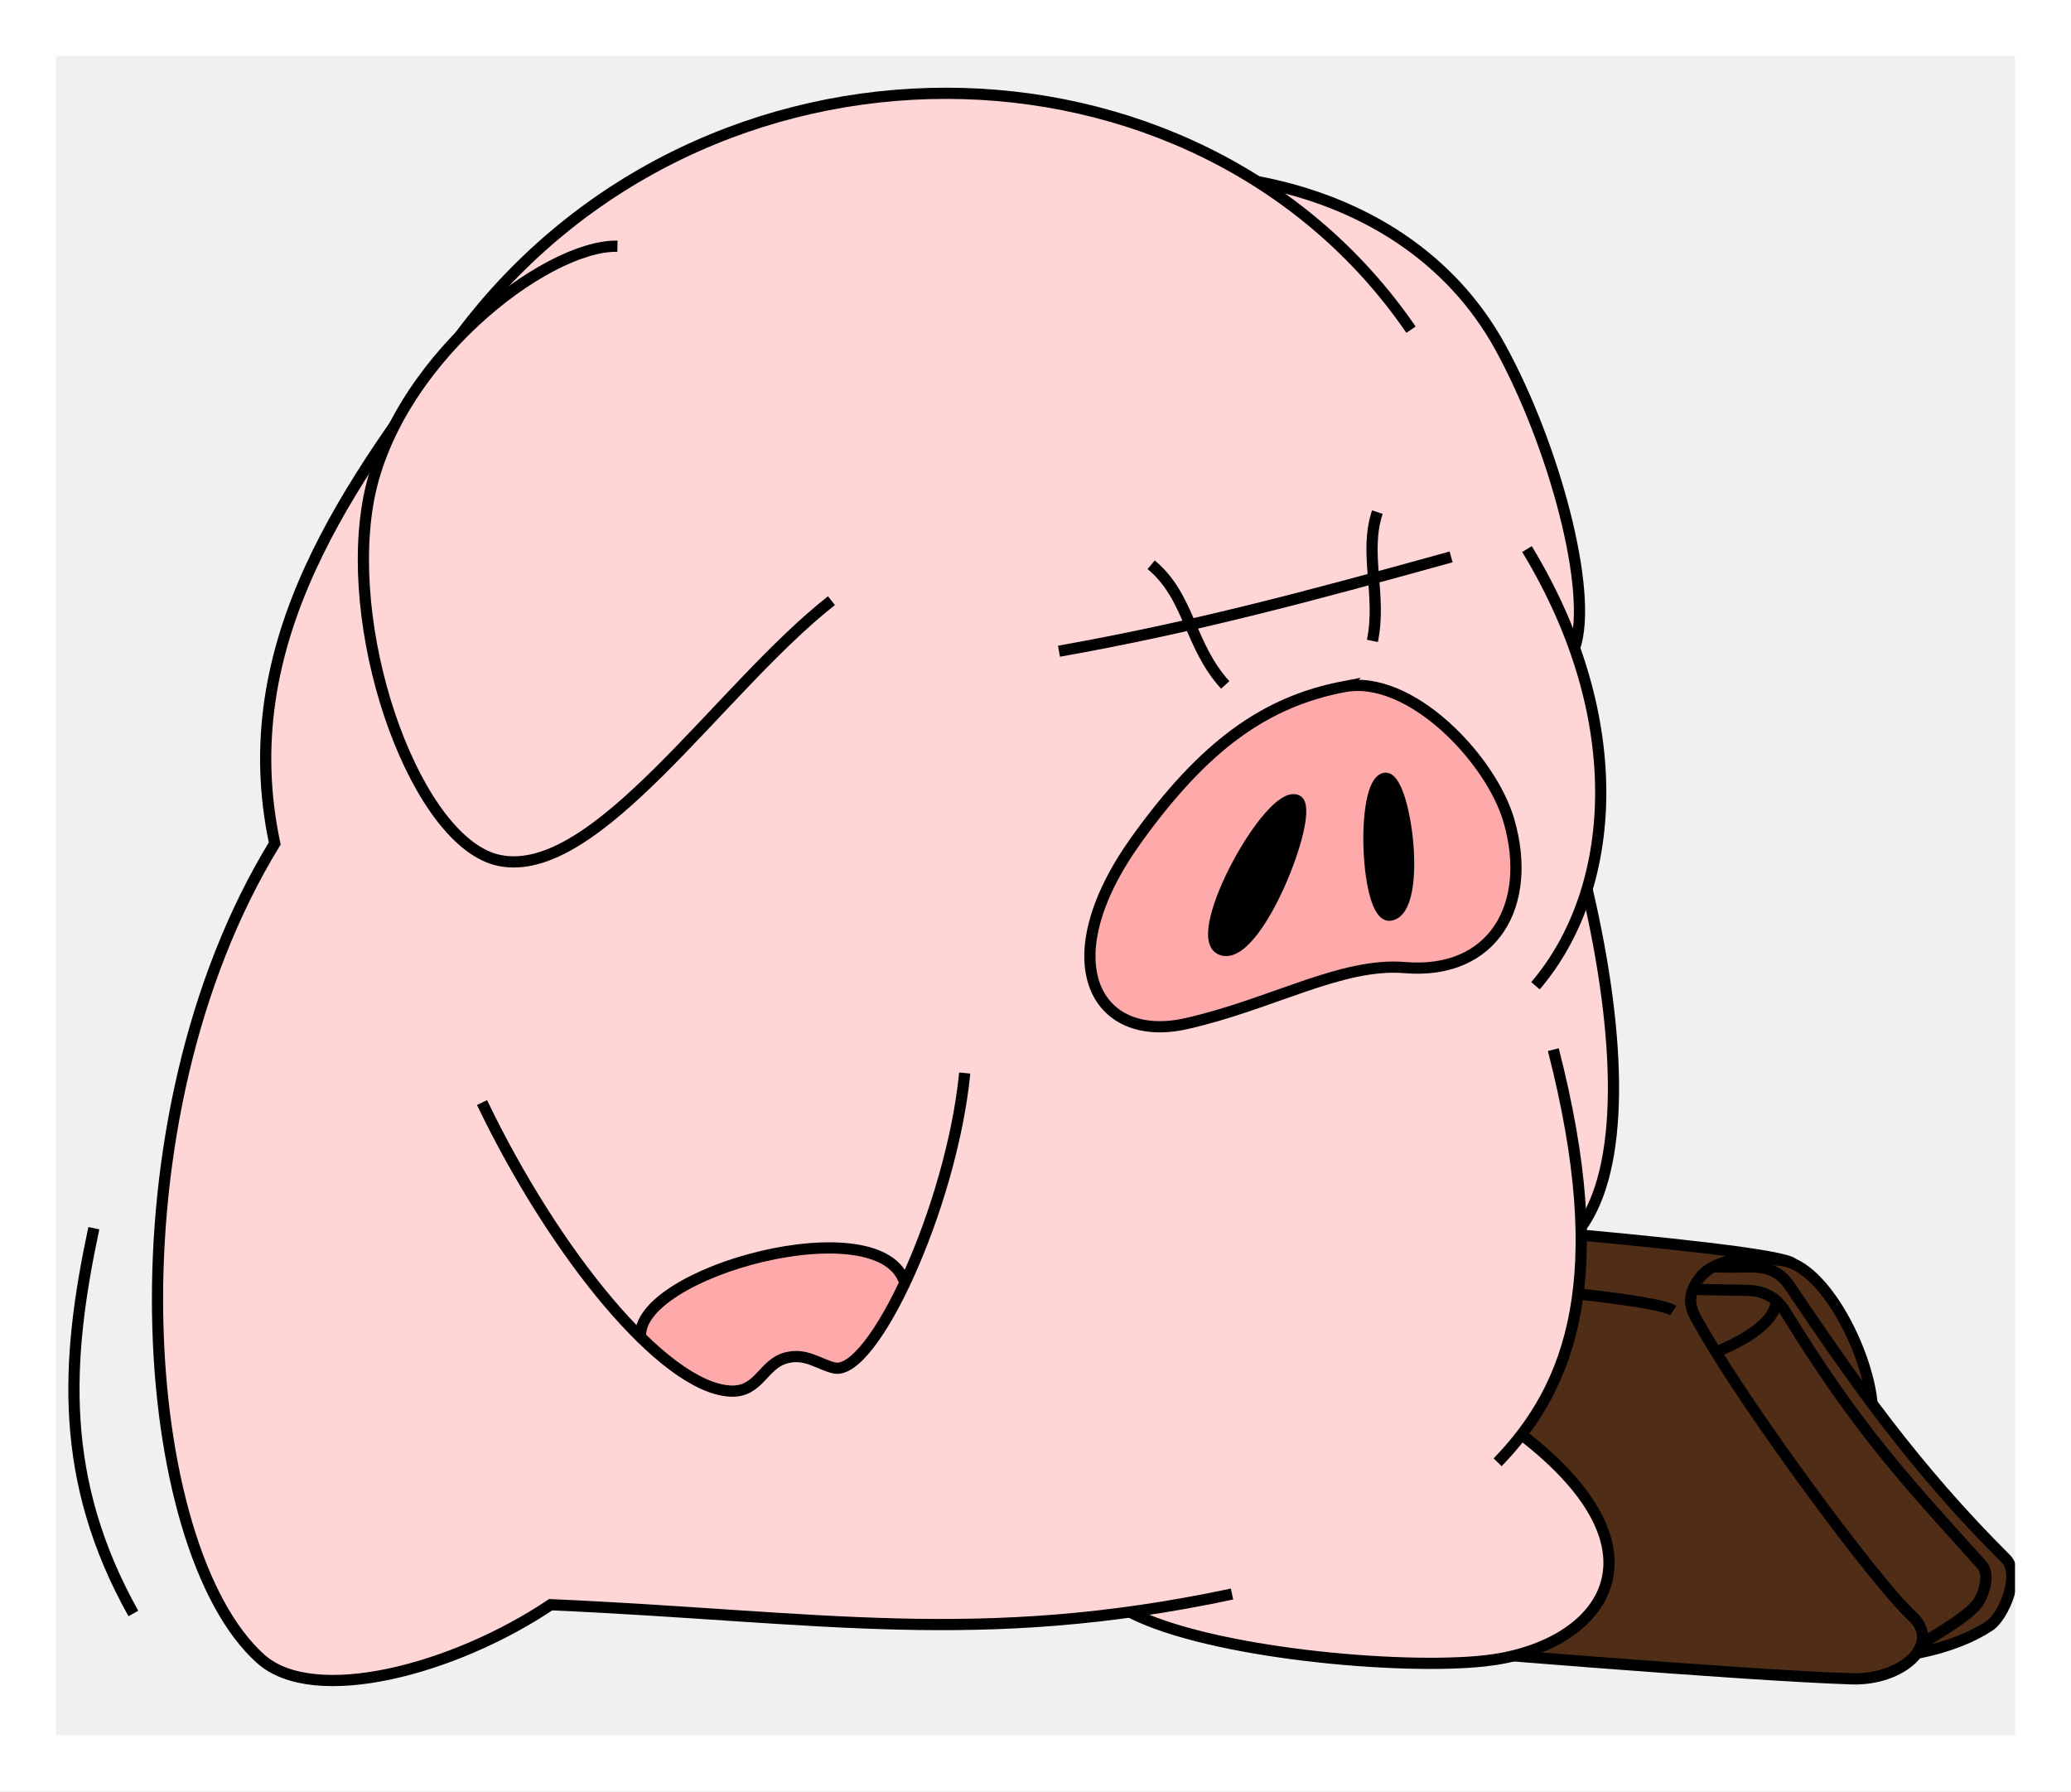
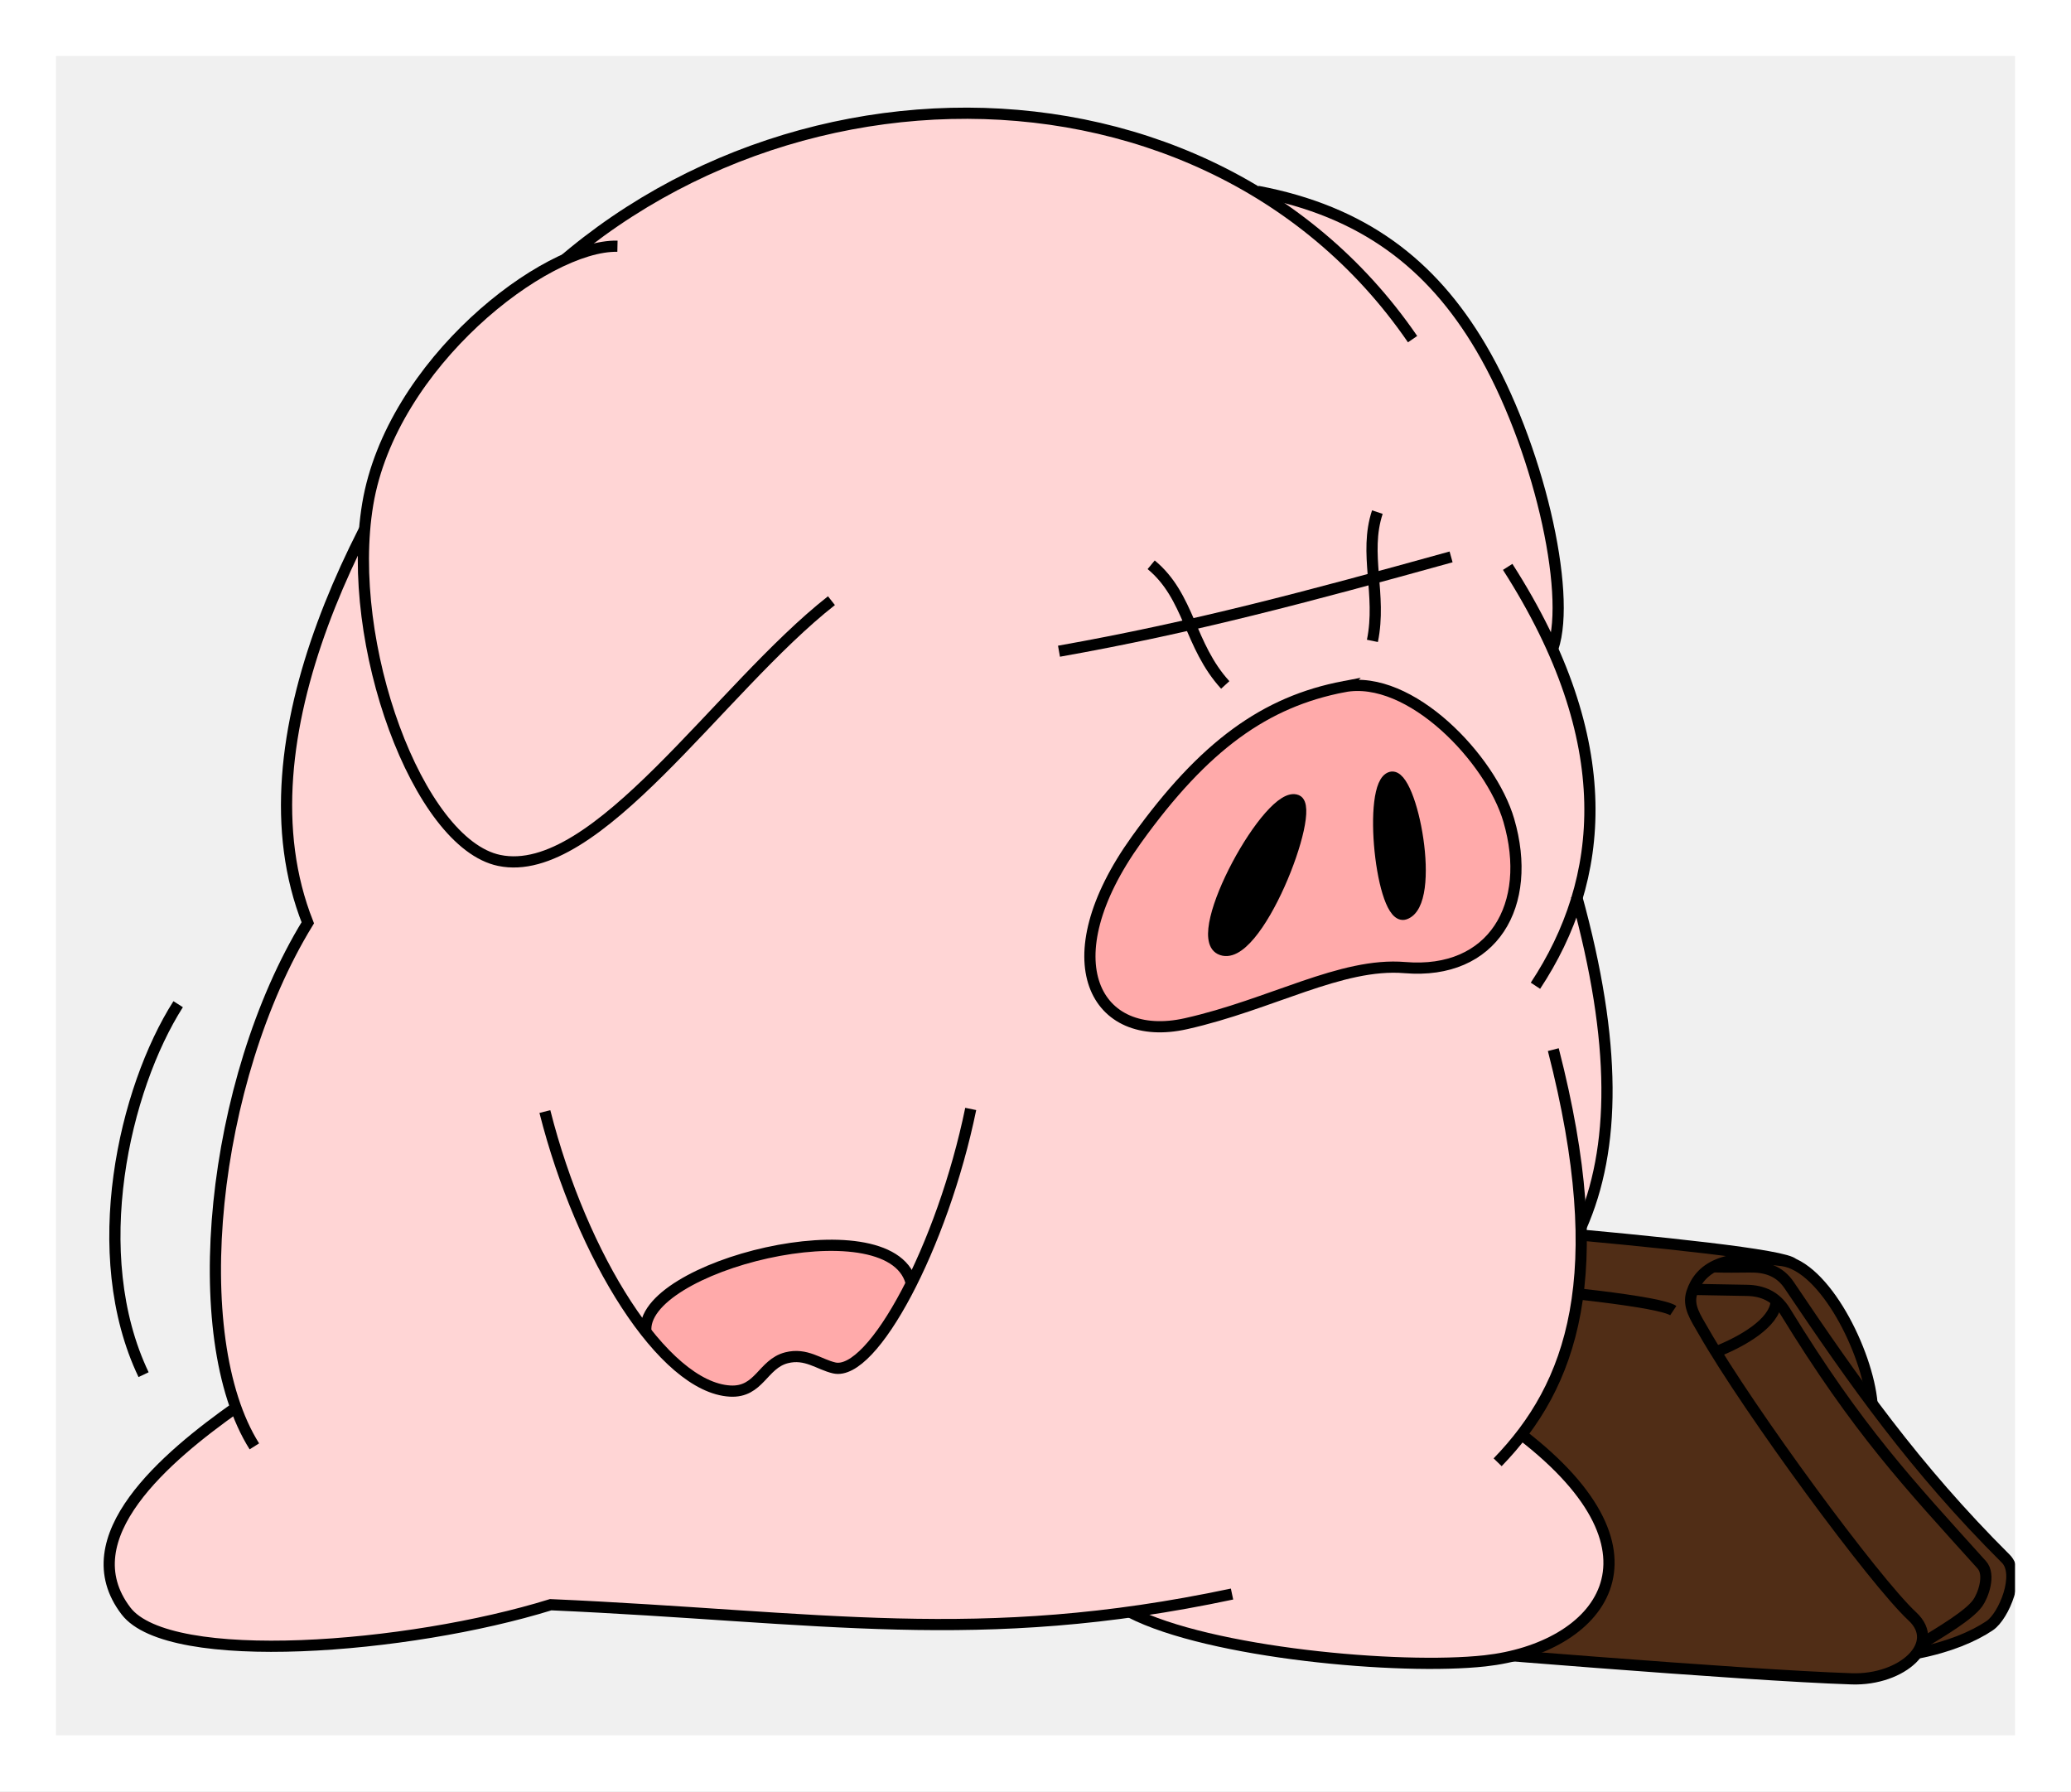
<svg xmlns="http://www.w3.org/2000/svg" xmlns:xlink="http://www.w3.org/1999/xlink" width="370" height="320" id="svg2" version="1.1" enable-background="new">
  <defs id="defs4">
    <linearGradient id="linearGradient12499-5-3">
      <stop id="stop12501-0-8" offset="0" style="stop-color:#ffd5d5;stop-opacity:1;" />
      <stop id="stop12503-9-9" offset="1" style="stop-color:#ffd5d5;stop-opacity:0;" />
    </linearGradient>
    <linearGradient id="linearGradient12499-5">
      <stop id="stop12501-0" offset="0" style="stop-color:#ffd5d5;stop-opacity:1;" />
      <stop id="stop12503-9" offset="1" style="stop-color:#ffd5d5;stop-opacity:0;" />
    </linearGradient>
    <linearGradient id="linearGradient12499-8">
      <stop id="stop12501-6" offset="0" style="stop-color:#ffd5d5;stop-opacity:1;" />
      <stop id="stop12503-0" offset="1" style="stop-color:#ffd5d5;stop-opacity:0;" />
    </linearGradient>
    <linearGradient gradientTransform="translate(0,-7)" gradientUnits="userSpaceOnUse" y2="78.526" x2="178.782" y1="135.026" x1="175.86" id="linearGradient12505-2" xlink:href="#linearGradient12499-8" />
    <linearGradient id="linearGradient12499-9">
      <stop id="stop12501-8" offset="0" style="stop-color:#ffd5d5;stop-opacity:1;" />
      <stop id="stop12503-6" offset="1" style="stop-color:#ffd5d5;stop-opacity:0;" />
    </linearGradient>
    <linearGradient gradientTransform="translate(0,-7)" gradientUnits="userSpaceOnUse" y2="78.526" x2="178.782" y1="135.026" x1="175.86" id="linearGradient12505-1" xlink:href="#linearGradient12499-9" />
    <linearGradient id="linearGradient12499">
      <stop id="stop12501" offset="0" style="stop-color:#ffd5d5;stop-opacity:1;" />
      <stop id="stop12503" offset="1" style="stop-color:#ffd5d5;stop-opacity:0;" />
    </linearGradient>
    <linearGradient xlink:href="#linearGradient12499" id="linearGradient4842" gradientUnits="userSpaceOnUse" gradientTransform="matrix(0.9832367,-0.1823339,0.1823339,0.9832367,74.73669,42.60225)" x1="175.86" y1="135.026" x2="180.123" y2="104.201" />
    <linearGradient xlink:href="#linearGradient12499-5" id="linearGradient4848" gradientUnits="userSpaceOnUse" gradientTransform="matrix(0.9958606,-0.09089341,0.09089341,0.9958606,90.23407,51.0497)" x1="184.389" y1="140.775" x2="178.004" y2="106.502" />
    <linearGradient xlink:href="#linearGradient12499-5-3" id="linearGradient4854" gradientUnits="userSpaceOnUse" gradientTransform="matrix(0.9985031,0.05469451,-0.05469451,0.9985031,114.0699,56.17685)" x1="186.741" y1="139.741" x2="168.636" y2="87.226" />
  </defs>
  <g id="layer2" style="display:none">
    <path style="fill:none;stroke:#0000ff;stroke-width:1px;stroke-linecap:butt;stroke-linejoin:miter;stroke-opacity:1" d="M 10,310 360,10" id="path3025" />
    <path style="fill:none;stroke:#0000ff;stroke-width:1px;stroke-linecap:butt;stroke-linejoin:miter;stroke-opacity:1" d="M 10,10 360,310" id="path3027" />
    <path style="fill:none;stroke:#ff0000;stroke-width:1px;stroke-linecap:butt;stroke-linejoin:miter;stroke-opacity:1;display:inline" d="m 10,0 0,320" id="path3006" />
    <path style="fill:none;stroke:#ff0000;stroke-width:1px;stroke-linecap:butt;stroke-linejoin:miter;stroke-opacity:1;display:inline" d="m 360,0 0,320" id="path3010" />
    <path style="fill:none;stroke:#ff0000;stroke-width:1px;stroke-linecap:butt;stroke-linejoin:miter;stroke-opacity:1;display:inline" d="M 0,10 370,10" id="path3016" />
    <path transform="translate(84.7158,27.7117)" style="fill:none;stroke:#ff0000;stroke-width:1px;stroke-linecap:butt;stroke-linejoin:miter;stroke-opacity:1;display:inline" d="m -84.716,282.288 370,0" id="path3018" />
  </g>
  <g id="layer3">
    <path id="path5897-2" d="m 330.907,300.028 c -19.69,-0.633 -73.583,-5.184 -84.882,-6.08 -6.099,-0.484 -7.188,-4.156 -8.872,-6.839 -2.836,-4.518 -26.474,-49.144 -27.941,-53.424 -3.938,-11.492 8.492,-17.925 19.705,-17.271 0,0 87.012,7.283 89.992,8.678 7.491,3.507 14.803,16.485 15.762,25.936 7.03,9.398 14.504,18.336 23.761,27.556 2.744,2.733 -0.331,10.224 -2.886,11.944 -2.93,1.973 -5.657,3.568 -13.001,4.734 -2.291,2.894 -6.412,4.791 -11.639,4.767 z" style="fill:#502d16;stroke:none;display:inline" />
    <path id="path5895" d="m 306.12,226.304 c 1.813,0.07 4.652,0.056 6.517,0.024 2.844,-0.049 5.303,0.721 7.003,3.245 11.697,17.365 22.456,32.692 38.72,48.891 2.744,2.733 -0.331,10.224 -2.886,11.944 -2.93,1.973 -7.256,3.796 -12.914,4.911 m -43.617,-61.193 c -4.889,-3.246 -71.852,-7.591 -76.549,-7.9 -3.317,-0.218 -9.041,0.587 -10.69,2.137" style="fill:none;stroke:#000000;stroke-width:2;stroke-linecap:butt;stroke-linejoin:miter;stroke-opacity:1;display:inline" />
    <path id="path5897" d="m 320.401,225.795 c -2.49,-3.197 -91.555,-9.502 -91.555,-9.502 -11.213,-0.654 -23.643,5.779 -19.705,17.271 1.467,4.281 25.105,48.906 27.941,53.424 1.684,2.683 2.773,6.355 8.872,6.839 11.299,0.897 65.192,5.447 84.882,6.08 8.999,0.289 16.173,-6.198 10.81,-11.166 -6.72,-6.225 -29.161,-36.704 -37.286,-50.892 -1.427,-2.492 -2.891,-4.518 -2.09,-6.964 1.38,-4.213 5.484,-7.12 16.145,-5.697 7.56,1.009 15.226,16.267 16.034,25.512" style="fill:none;stroke:#000000;stroke-width:2;stroke-linecap:butt;stroke-linejoin:miter;stroke-opacity:1;display:inline" />
    <path id="path5901" d="m 317.313,232.674 c -0.365,3.627 -5.82,6.896 -10.784,8.843" style="fill:none;stroke:#000000;stroke-width:2;stroke-linecap:butt;stroke-linejoin:miter;stroke-opacity:1;display:inline" />
    <path id="path4188" d="m 302.58,230.341 9.556,0.173 c 2.695,0.049 5.122,1.018 6.787,3.732 13.109,21.373 21.962,30.668 35.131,45.29 1.616,1.794 0.22,5.523 -0.713,6.828 -1.567,2.191 -6.405,5.032 -10.238,7.389" style="fill:none;stroke:#000000;stroke-width:2;stroke-linecap:butt;stroke-linejoin:miter;stroke-opacity:1;display:inline" />
  </g>
  <g id="layer11" style="display:inline">
    <g id="layer2-8" style="display:none" transform="translate(0.7613264,-5.65168)">
      <path style="fill:none;stroke:#0000ff;stroke-width:1px;stroke-linecap:butt;stroke-linejoin:miter;stroke-opacity:1" d="M 10.004,310 359.996,10.004" id="path3025-8" />
      <path style="fill:none;stroke:#0000ff;stroke-width:1px;stroke-linecap:butt;stroke-linejoin:miter;stroke-opacity:1" d="M 10.004,10 359.996,310.004" id="path3027-2" />
      <path style="fill:none;stroke:#ff0000;stroke-width:1px;stroke-linecap:butt;stroke-linejoin:miter;stroke-opacity:1;display:inline" d="M 9.997,-0.001 10,320" id="path3006-4" />
      <path style="fill:none;stroke:#ff0000;stroke-width:1px;stroke-linecap:butt;stroke-linejoin:miter;stroke-opacity:1;display:inline" d="M 360.004,0.004 359.996,319.996" id="path3010-5" />
      <path style="fill:none;stroke:#ff0000;stroke-width:1px;stroke-linecap:butt;stroke-linejoin:miter;stroke-opacity:1;display:inline" d="M 0,10 370,10" id="path3016-5" />
      <path transform="translate(84.7158,27.7117)" style="fill:none;stroke:#ff0000;stroke-width:1px;stroke-linecap:butt;stroke-linejoin:miter;stroke-opacity:1;display:inline" d="m -84.715,282.291 370.003,-0.003" id="path3018-1" />
    </g>
    <g transform="translate(85.47712,22.06002)" id="g3744" style="display:none">
      <g transform="matrix(0.7273112,0,0,0.6889523,-807.611,-370.8779)" id="g3746" style="stroke:#ff6600;stroke-width:1.413;display:inline">
        <path style="fill:none;stroke:#ff6600;stroke-width:1.413;stroke-linecap:butt;stroke-linejoin:miter;stroke-opacity:1;display:inline" d="m 1077.644,850.162 c 4.238,-10.465 60.466,-9.42 64.519,1.765" id="path3748" />
        <path style="fill:none;stroke:#ff6600;stroke-width:1.413;stroke-linecap:butt;stroke-linejoin:miter;stroke-opacity:1;display:inline" d="m 1049.209,901.738 c -9.866,22.591 -6.285,43.636 17.65,44.124 21.398,0.436 81.023,0.159 92.366,0.196 13.422,0.044 14.501,-12.769 -6.471,-23.729" id="path3750" />
        <path style="fill:none;stroke:#ff6600;stroke-width:1.413;stroke-linecap:butt;stroke-linejoin:miter;stroke-opacity:1;display:inline" d="m 1258.16,926.741 c 2.451,4.216 3.584,7.974 12.649,7.746 7.147,-0.18 77.786,0.425 93.475,-0.262 8.567,-0.375 44.068,-16.642 -24.642,-52.883" id="path3752" />
        <path style="fill:none;stroke:#ff6600;stroke-width:1.413;stroke-linecap:butt;stroke-linejoin:miter;stroke-opacity:1;display:inline" d="m 1325.404,573.507 c -42.112,-65.796 -161.591,-82.031 -222.445,-5.538" id="path3754" />
        <path style="fill:none;stroke:#ff6600;stroke-width:1.413;stroke-linecap:butt;stroke-linejoin:miter;stroke-opacity:1;display:inline" d="m 1363.976,666.692 c 4.646,-14.442 11.215,-51.424 -4.714,-82.137 -9.222,-17.78 -26.493,-29.622 -52.794,-33.12" id="path3756" />
        <path style="fill:none;stroke:#ff6600;stroke-width:1.413;stroke-linecap:butt;stroke-linejoin:miter;stroke-opacity:1;display:inline" d="m 1119.981,565.616 c -17.689,-0.403 -53.997,11.01 -59.775,47.551 -5.697,36.023 8.335,90.181 28.288,94.572 23.819,5.241 58.099,-43.128 85.697,-66.006" id="path3758" />
        <path style="fill:none;stroke:#ff6600;stroke-width:1.413;stroke-linecap:butt;stroke-linejoin:miter;stroke-opacity:1;display:inline" d="m 1059.651,626.428 c -8.339,17.438 -10.436,29.322 -13.776,45.332 -17.889,21.758 -81.909,171.327 17.104,239.543" id="path3760" />
        <path style="fill:none;stroke:#ff6600;stroke-width:1.413;stroke-linecap:butt;stroke-linejoin:miter;stroke-opacity:1;display:inline" d="m 1063.472,810.88 c 8.947,36.879 24.424,59.552 30.707,59.101 7.205,-0.518 7.094,-3.984 13.173,-4.299 7.118,-0.369 9.636,3.966 12.987,5.909 8.498,4.928 32.423,-31.432 44.604,-64.039" id="path3762" />
        <path style="fill:none;stroke:#ff6600;stroke-width:1.413;stroke-linecap:butt;stroke-linejoin:miter;stroke-opacity:1;display:inline" d="m 1247.13,656.708 c 9.094,7.928 19.251,16.114 27.779,28.131" id="path3764" />
        <path style="fill:none;stroke:#ff6600;stroke-width:1.413;stroke-linecap:butt;stroke-linejoin:miter;stroke-opacity:1;display:inline" d="m 1328.113,650.052 c -4.404,9.598 -7.934,20.119 -10.539,31.616" id="path3766" />
        <path style="fill:none;stroke:#ff6600;stroke-width:1.413;stroke-linecap:butt;stroke-linejoin:miter;stroke-opacity:1;display:inline" d="m 1305.36,689.383 c -23.038,0.044 -43.914,11.279 -71.13,40.141 -21.565,22.869 -9.127,44.654 10.851,44.086 19.857,-0.564 56.258,-11.615 77.208,-9.85 15.552,1.31 21.536,-17.42 20.29,-27.077 -2.092,-16.215 -11.61,-47.349 -37.219,-47.3 z" id="path3768" />
        <path style="fill:none;stroke:#ff6600;stroke-width:1.413;stroke-linecap:butt;stroke-linejoin:miter;stroke-opacity:1;display:inline" d="m 1351.995,637.401 c 14.357,34.015 28.787,87.346 -3.126,123.477" id="path3770" />
        <path style="fill:none;stroke:#ff6600;stroke-width:1.413;stroke-linecap:butt;stroke-linejoin:miter;stroke-opacity:1;display:inline" d="m 1360.805,736.676 c 17.303,35.997 10.833,79.213 -2.712,87.145" id="path3772" />
        <path style="fill:none;stroke:#ff6600;stroke-width:1.413;stroke-linecap:butt;stroke-linejoin:miter;stroke-opacity:1;display:inline" d="m 1346.972,774.854 c 21.12,63.709 10.058,91.622 -21.078,121.473" id="path3774" />
        <path style="fill:none;stroke:#ff6600;stroke-width:1.413;stroke-linecap:butt;stroke-linejoin:miter;stroke-opacity:1;display:inline" d="m 1312.027,908.53 c -44.259,28.66 -98.9,17.307 -149.762,20.523" id="path3776" />
        <path style="fill:none;stroke:#ff6600;stroke-width:1.413;stroke-linecap:butt;stroke-linejoin:miter;stroke-opacity:1;display:inline" d="m 1400.115,828.565 c 6.72,1.057 10.891,1.454 13.321,1.253 23.182,26.901 50.084,47.432 69.43,67.341 8.179,8.416 2.655,17.642 -1.664,22.742 -6.573,7.761 -18.113,7.38 -26.347,-2.496 -21.31,-25.561 -35.372,-50.049 -54.081,-73.772 -1.614,-2.047 -5.202,-5.586 -4.666,-8.886 0.922,-5.684 5.587,-9.607 19.497,-7.687 9.865,1.361 22.34,18.329 25.22,30.804 m -43.004,-17.981 c -6.897,-4.379 -29.762,-6.213 -39.791,-7.444" id="path3778" />
        <path style="fill:none;stroke:#ff6600;stroke-width:1.413;stroke-linecap:butt;stroke-linejoin:miter;stroke-opacity:1;display:inline" d="m 1418.267,827.878 c -3.821,-4.314 -54.1,-11.147 -54.1,-11.147" id="path3780" />
        <path style="fill:none;stroke:#ff6600;stroke-width:1.413;stroke-linecap:butt;stroke-linejoin:miter;stroke-opacity:1;display:inline" d="m 1379.42,925.447 c 14.661,0.392 48.057,1.443 76.959,2.56 7.122,0.275 14.695,0.184 22.253,-5.583" id="path3782" />
        <path style="fill:none;stroke:#ff6600;stroke-width:1.413;stroke-linecap:butt;stroke-linejoin:miter;stroke-opacity:1;display:inline" d="m 1413.436,829.885 c 0.259,4.893 -6.22,11.606 -12.176,14.233" id="path3784" />
      </g>
      <path id="path3786" d="m 116.524,147.481 c 7.875,-0.938 18.337,-26.163 14.556,-25.245 -6.15,1.492 -19.078,25.784 -14.556,25.245 z" style="fill:none;stroke:#ff6600;stroke-width:1;stroke-linecap:butt;stroke-linejoin:miter;stroke-opacity:1;display:inline" />
      <path id="path3788" d="m 150.479,122.939 c -3.99,1.992 -7.417,22.617 -3.089,21.831 4.378,-0.795 6.09,-23.33 3.089,-21.831 z" style="fill:none;stroke:#ff6600;stroke-width:1;stroke-linecap:butt;stroke-linejoin:miter;stroke-opacity:1;display:inline" />
    </g>
-     <path id="path5872-9" d="m 268.053,62.04 c 10.255,19.703 17.61,47.399 13.272,53.634 6.564,21.002 5.947,31.547 2.153,43.145 6.334,24.113 6.459,53.506 -1.075,60.31 -0.291,19.287 -1.297,25.069 -10.443,37.223 28.507,22.424 13.643,38.115 -6.669,40.349 -15.294,1.682 -53.098,-1.986 -63.189,-8.573 -22.863,5.166 -70.389,-0.352 -103.802,-1.458 -14.862,9.743 -41.032,19.257 -51.708,9.68 C 23.077,275.255 19.122,203.314 49.085,150.717 40.34,120.639 62.048,85.514 82.231,59.948 124.115,6.897 190.534,7.852 224.692,32.48 c 15.224,1.947 36.913,17.173 43.361,29.561 z" style="fill:#ffd5d5;stroke:none;display:inline" />
-     <path id="path5864-1" d="m 114.46,239.124 c 4.118,4.7 11.26,9.354 15.913,9.474 5.251,0.136 5.807,-4.854 10.097,-5.949 3.485,-0.889 6.243,1.29 8.509,1.814 4.178,0.967 9.186,-7.612 12.705,-15.19 -2.977,-13.506 -47.774,-3.325 -47.222,9.851 z" style="fill:#ffaaaa;stroke:none;display:inline" />
-     <path id="path5864" d="m 114.468,239.072 c -1.442,-11.801 43.187,-23.857 47.207,-9.818" style="fill:none;stroke:#000000;stroke-width:2;stroke-linecap:butt;stroke-linejoin:miter;stroke-opacity:1;display:inline" />
+     <path id="path5872-9" d="m 264.534,61.97 c 10.255,19.703 17.093,47.518 12.754,53.754 6.564,21.002 8.153,33.011 4.359,44.609 6.334,24.113 8.289,51.993 0.755,58.797 -0.291,19.287 -1.297,25.069 -10.443,37.223 28.507,22.424 13.643,38.115 -6.669,40.349 -15.294,1.682 -53.098,-1.986 -63.189,-8.573 -22.863,5.166 -70.389,-0.352 -103.802,-1.458 -18.266,7.663 -65.175,10.708 -75.851,1.131 C 11.2,277.709 29.317,259.597 42.075,251.389 36.508,227.525 39.182,192.369 54.81,164.935 43.796,131.265 64.305,89.005 84.638,63.558 126.24,11.493 189.872,10.967 224.593,34.047 c 15.224,1.947 33.493,15.535 39.941,27.923 z" style="fill:#ffd5d5;stroke:none;display:inline" />
+     <path id="path5864-1" d="m 115.396,237.787 c 4.118,4.7 10.324,10.691 14.977,10.811 5.251,0.136 5.807,-4.854 10.097,-5.949 3.485,-0.889 6.243,1.29 8.509,1.814 4.178,0.967 10.122,-8.147 13.641,-15.724 -2.977,-13.506 -47.774,-4.127 -47.222,9.049 z" style="fill:#ffaaaa;stroke:none;display:inline" />
+     <path id="path5864" d="m 115.403,238.002 c -1.442,-11.801 43.321,-23.055 47.34,-9.016" style="fill:none;stroke:#000000;stroke-width:2;stroke-linecap:butt;stroke-linejoin:miter;stroke-opacity:1;display:inline" />
    <path id="path5868" d="m 202.004,288.049 c 14.139,7.226 47.998,10.327 63.292,8.645 20.312,-2.234 34.536,-18.91 6.465,-40.477" style="fill:none;stroke:#000000;stroke-width:2;stroke-linecap:butt;stroke-linejoin:miter;stroke-opacity:1;display:inline" />
-     <path id="path5872" d="M 281.327,115.696 C 284.706,105.746 277.706,79.67 268.057,62.053 259.27,46.011 243.539,36.011 224.67,32.447" style="fill:none;stroke:#000000;stroke-width:2;stroke-linecap:butt;stroke-linejoin:miter;stroke-opacity:1;display:inline" />
-     <path id="path5879" d="m 86.116,196.963 c 13.009,27.102 32.424,50.857 44.311,51.539 5.244,0.301 5.807,-4.854 10.097,-5.949 3.485,-0.889 5.798,1.192 8.509,1.814 6.873,1.576 20.946,-28.65 23.325,-52.681" style="fill:none;stroke:#000000;stroke-width:2;stroke-linecap:butt;stroke-linejoin:miter;stroke-opacity:1;display:inline" />
+     <path id="path5872" d="m 277.441,115.789 c 3.379,-9.95 -2.684,-36.508 -12.913,-53.795 C 255.741,47.147 243.542,37.744 224.674,34.18" style="fill:none;stroke:#000000;stroke-width:2;stroke-linecap:butt;stroke-linejoin:miter;stroke-opacity:1;display:inline" />
+     <path id="path5879" d="m 97.347,198.567 c 6.591,26.032 21.193,49.252 33.08,49.934 5.244,0.301 5.807,-4.854 10.097,-5.949 3.485,-0.889 5.798,1.192 8.509,1.814 6.873,1.576 19.342,-21.697 24.394,-46.263" style="fill:none;stroke:#000000;stroke-width:2;stroke-linecap:butt;stroke-linejoin:miter;stroke-opacity:1;display:inline" />
    <path id="path5881" d="m 205.666,100.891 c 6.884,5.684 6.779,14.404 13.234,21.468" style="fill:none;stroke:#000000;stroke-width:2;stroke-linecap:butt;stroke-linejoin:miter;stroke-opacity:1;display:inline" />
    <path id="path5883" d="m 246.076,91.485 c -2.46,7.399 0.811,14.759 -0.885,23.003" style="fill:none;stroke:#000000;stroke-width:2;stroke-linecap:butt;stroke-linejoin:miter;stroke-opacity:1;display:inline" />
    <path id="path5885" d="m 240.109,122.663 c -14.047,2.683 -24.968,10.482 -37.066,27.325 -15.588,21.701 -7.353,36.515 8.831,32.887 15.262,-3.421 27.743,-10.974 39.117,-10.023 15.782,1.319 22.986,-11.184 18.568,-26.313 -3.192,-10.934 -17.606,-26.137 -29.451,-23.875 z" style="fill:#ffaaaa;stroke:#000000;stroke-width:2;stroke-linecap:butt;stroke-linejoin:miter;stroke-opacity:1;display:inline" />
-     <path id="path5887" d="m 272.805,98.087 c 18.641,30.716 15.985,61.102 1.516,78.007" style="fill:none;stroke:#000000;stroke-width:2;stroke-linecap:butt;stroke-linejoin:miter;stroke-opacity:1;display:inline" />
-     <path id="path5889" d="m 283.516,158.747 c 6.408,27.447 6.584,49.961 -1.061,60.5" style="fill:none;stroke:#000000;stroke-width:2;stroke-linecap:butt;stroke-linejoin:miter;stroke-opacity:1;display:inline" />
+     <path id="path5887" d="m 269.358,101.268 c 20.049,31.279 17.441,55.931 4.962,74.826" style="fill:none;stroke:#000000;stroke-width:2;stroke-linecap:butt;stroke-linejoin:miter;stroke-opacity:1;display:inline" />
+     <path id="path5889" d="m 281.642,160.038 c 7.253,26.321 7.031,45.118 0.813,59.209" style="fill:none;stroke:#000000;stroke-width:2;stroke-linecap:butt;stroke-linejoin:miter;stroke-opacity:1;display:inline" />
    <path id="path5891" d="m 277.51,187.505 c 10.39,40.413 3.339,60.014 -9.947,73.716" style="fill:none;stroke:#000000;stroke-width:2;stroke-linecap:butt;stroke-linejoin:miter;stroke-opacity:1;display:inline" />
-     <path id="path5893" d="m 220.111,284.761 c -45.293,9.604 -73.666,4.03 -121.724,1.905 -17.34,11.614 -42.289,18.2 -51.817,9.668 C 24.498,276.57 18.712,200.282 49.082,150.683 41.38,114.482 62.693,86.113 82.166,60.002 125.545,1.836 213.729,2.977 252.087,58.896" style="fill:none;stroke:#000000;stroke-width:2;stroke-linecap:butt;stroke-linejoin:miter;stroke-opacity:1;display:inline" />
+     <path id="path5893" d="m 220.111,284.761 c -45.293,9.604 -73.666,4.03 -121.724,1.905 -25.363,7.87 -68.126,11.279 -75.884,1.111 -10.002,-13.111 7.248,-27.572 19.702,-36.383 m 3.239,6.985 C 33.106,238.804 37.708,193.069 54.988,164.849 41.937,131.857 65.194,89.406 84.813,63.406 126.6,8.027 214.011,4.666 252.369,60.585" style="fill:none;stroke:#000000;stroke-width:2;stroke-linecap:butt;stroke-linejoin:miter;stroke-opacity:1;display:inline" />
    <path id="path5903" d="m 218.001,169.541 c 6.355,3.196 17.252,-25.043 13.674,-26.569 -4.744,-2.023 -18.996,23.893 -13.674,26.569 z" style="fill:#000000;stroke:#000000;stroke-width:2;stroke-linecap:butt;stroke-linejoin:miter;stroke-opacity:1;display:inline" />
-     <path id="path5905" d="m 247.335,139.05 c -4.314,1.131 -3.285,25.14 1.058,24.432 5.959,-0.971 2.647,-25.404 -1.058,-24.432 z" style="fill:#000000;stroke:#000000;stroke-width:2;stroke-linecap:butt;stroke-linejoin:miter;stroke-opacity:1;display:inline" />
+     <path id="path5905" d="m 248.529,138.851 c -4.314,1.131 -1.713,25.853 2.451,24.432 5.76,-1.966 1.254,-25.404 -2.451,-24.432 z" style="fill:#000000;stroke:#000000;stroke-width:2;stroke-linecap:butt;stroke-linejoin:miter;stroke-opacity:1;display:inline" />
    <path id="path5874" d="M 110.313,43.984 C 97.447,43.707 69.899,64.894 65.697,90.069 61.553,114.887 74.67,150.682 89.183,153.706 c 17.324,3.611 39.288,-30.64 59.361,-46.402" style="fill:#ffd5d5;stroke:#000000;stroke-width:2;stroke-linecap:butt;stroke-linejoin:miter;stroke-opacity:1;display:inline" />
    <path style="fill:none;stroke:#000000;stroke-width:2;stroke-linecap:butt;stroke-linejoin:miter;stroke-opacity:1" d="m 189.197,116.333 c 23.91,-4.243 44.455,-9.747 70.051,-16.85" id="path5138" />
-     <path style="fill:none;stroke:#000000;stroke-width:2;stroke-linecap:butt;stroke-linejoin:miter;stroke-opacity:1" d="m 16.766,219.405 c -5.096,23.825 -6.257,45.003 7.059,68.828" id="path5140" />
+     <path style="fill:none;stroke:#000000;stroke-width:2;stroke-linecap:butt;stroke-linejoin:miter;stroke-opacity:1" d="m 31.828,179.39 c -9.634,15.127 -16.468,44.625 -6.177,66.181" id="path5140" />
  </g>
  <g id="layer7" style="display:inline">
    <path style="fill:#ffffff;stroke:none;display:inline" d="m 0,0 0,320 370,0 0,-320 -10,10 0,300 -350,0 0,-300 350,0 10,-10 z" id="path21072" />
  </g>
</svg>
